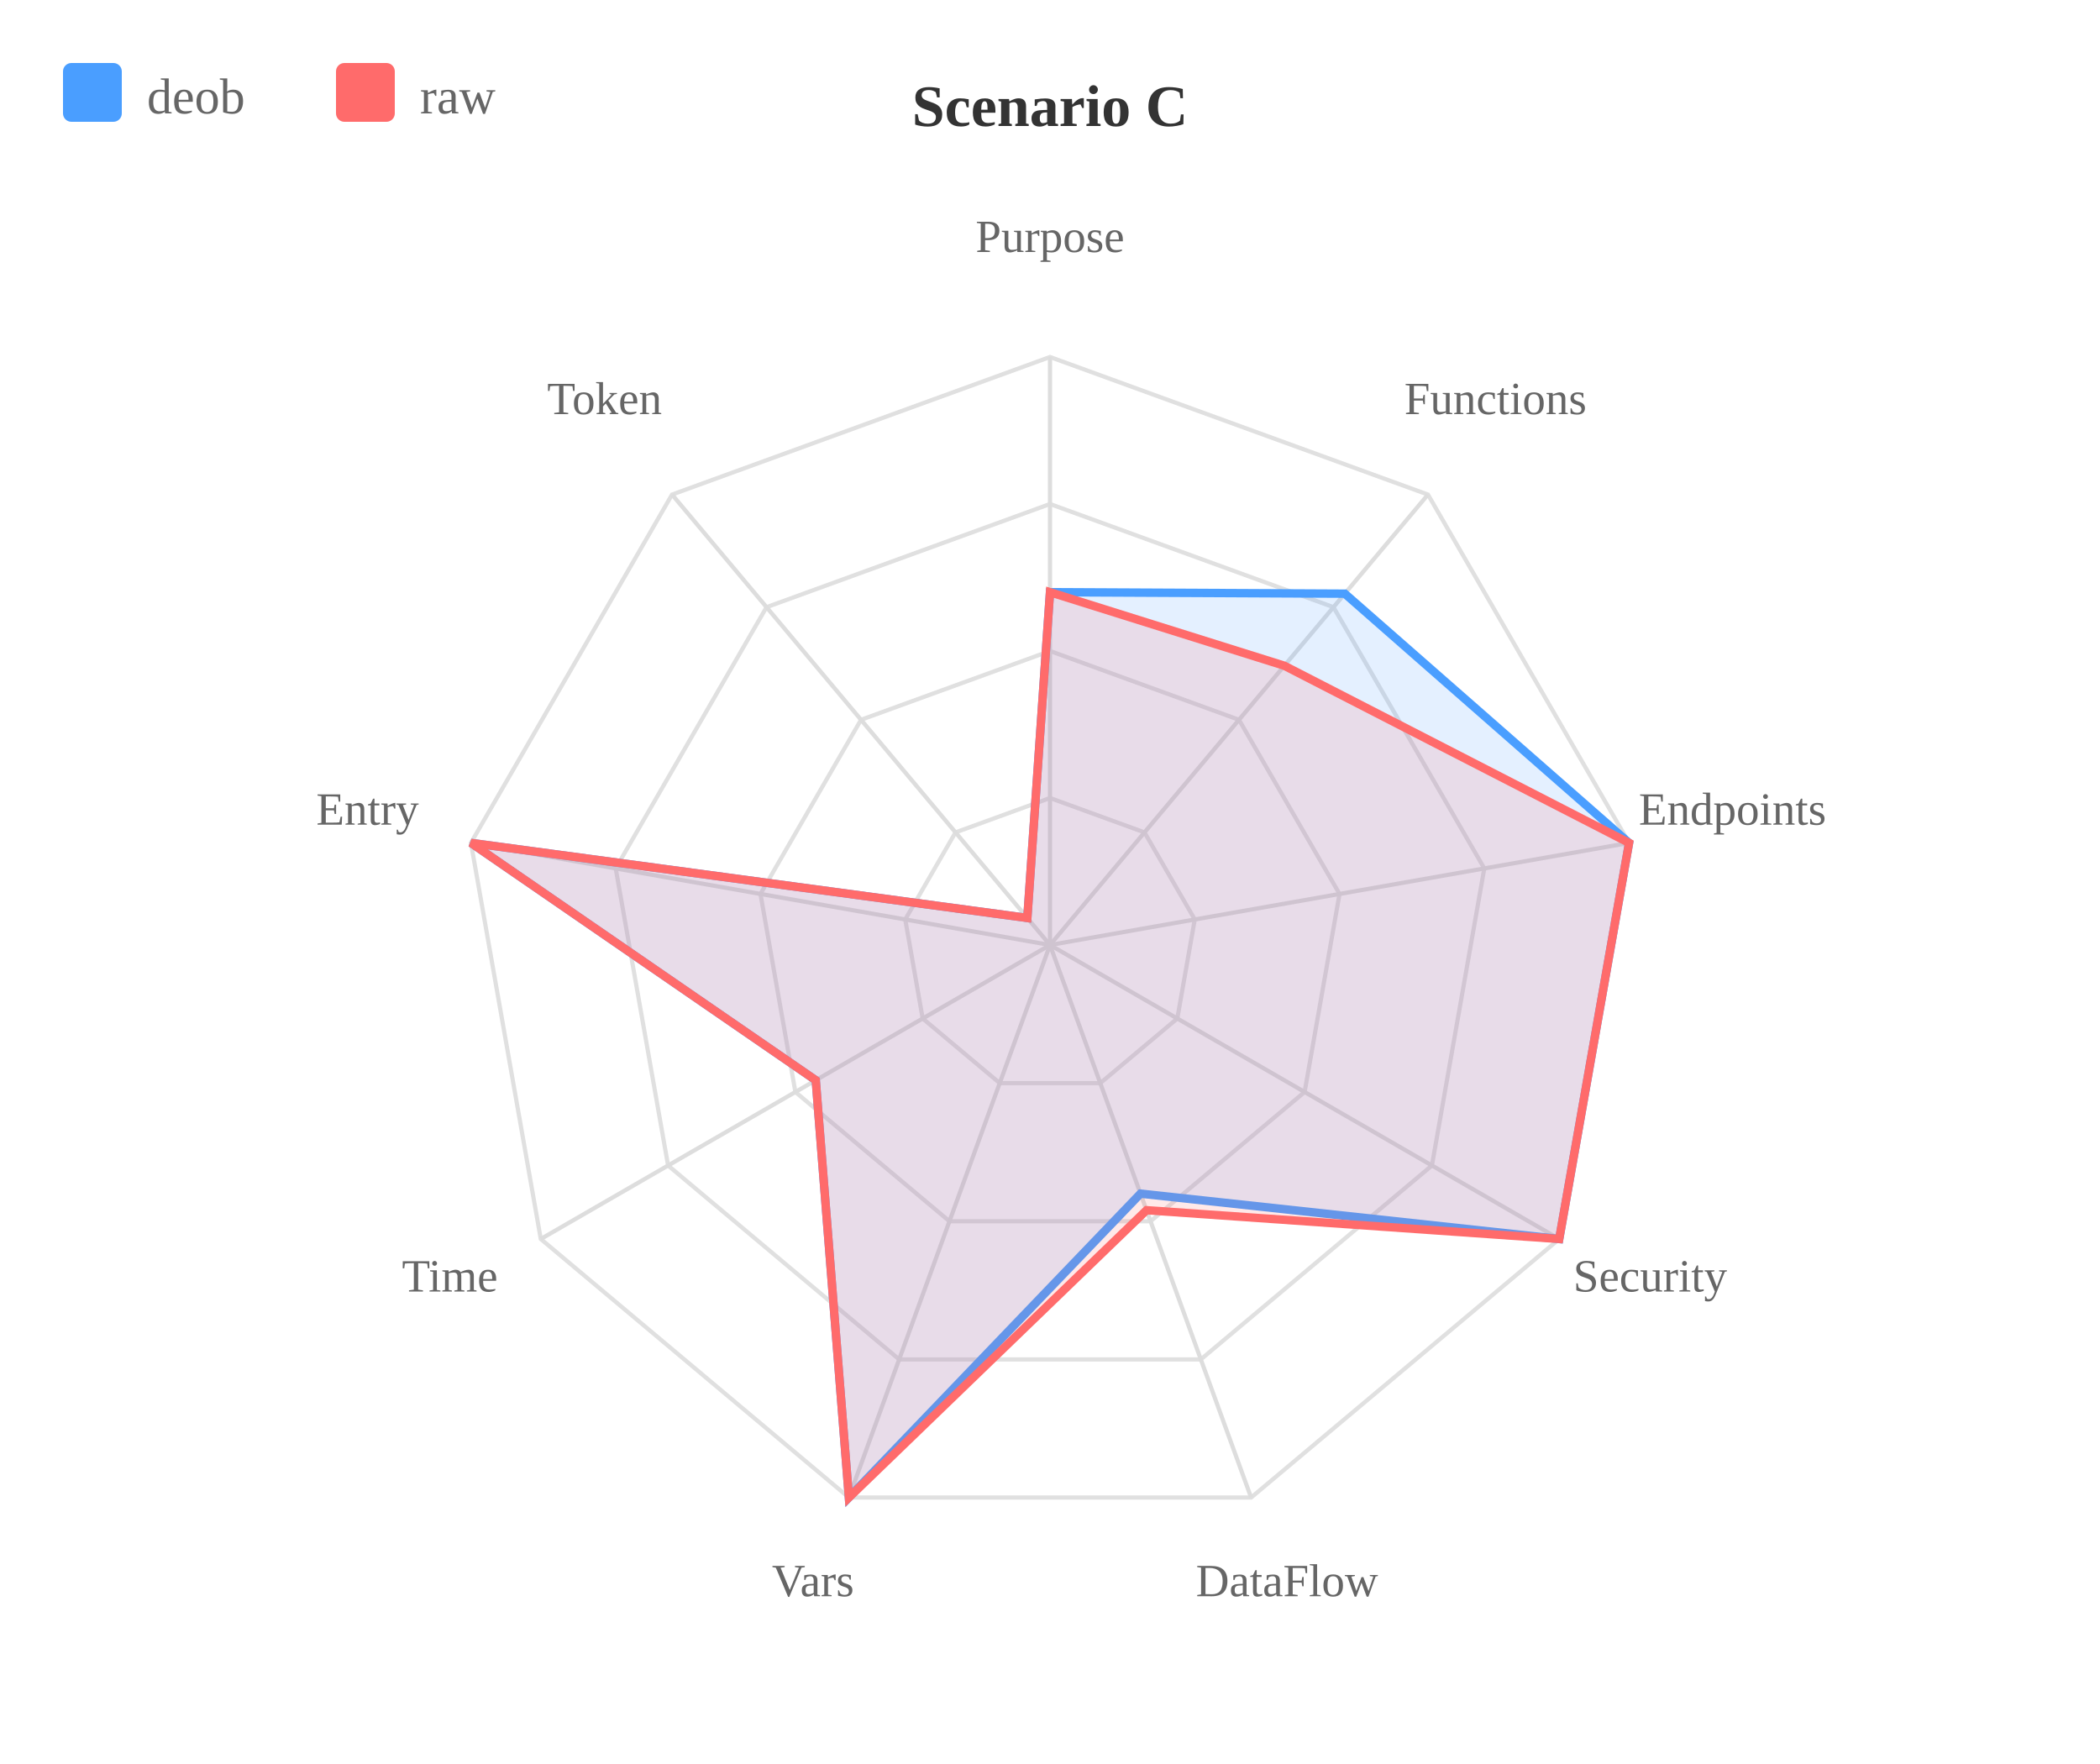
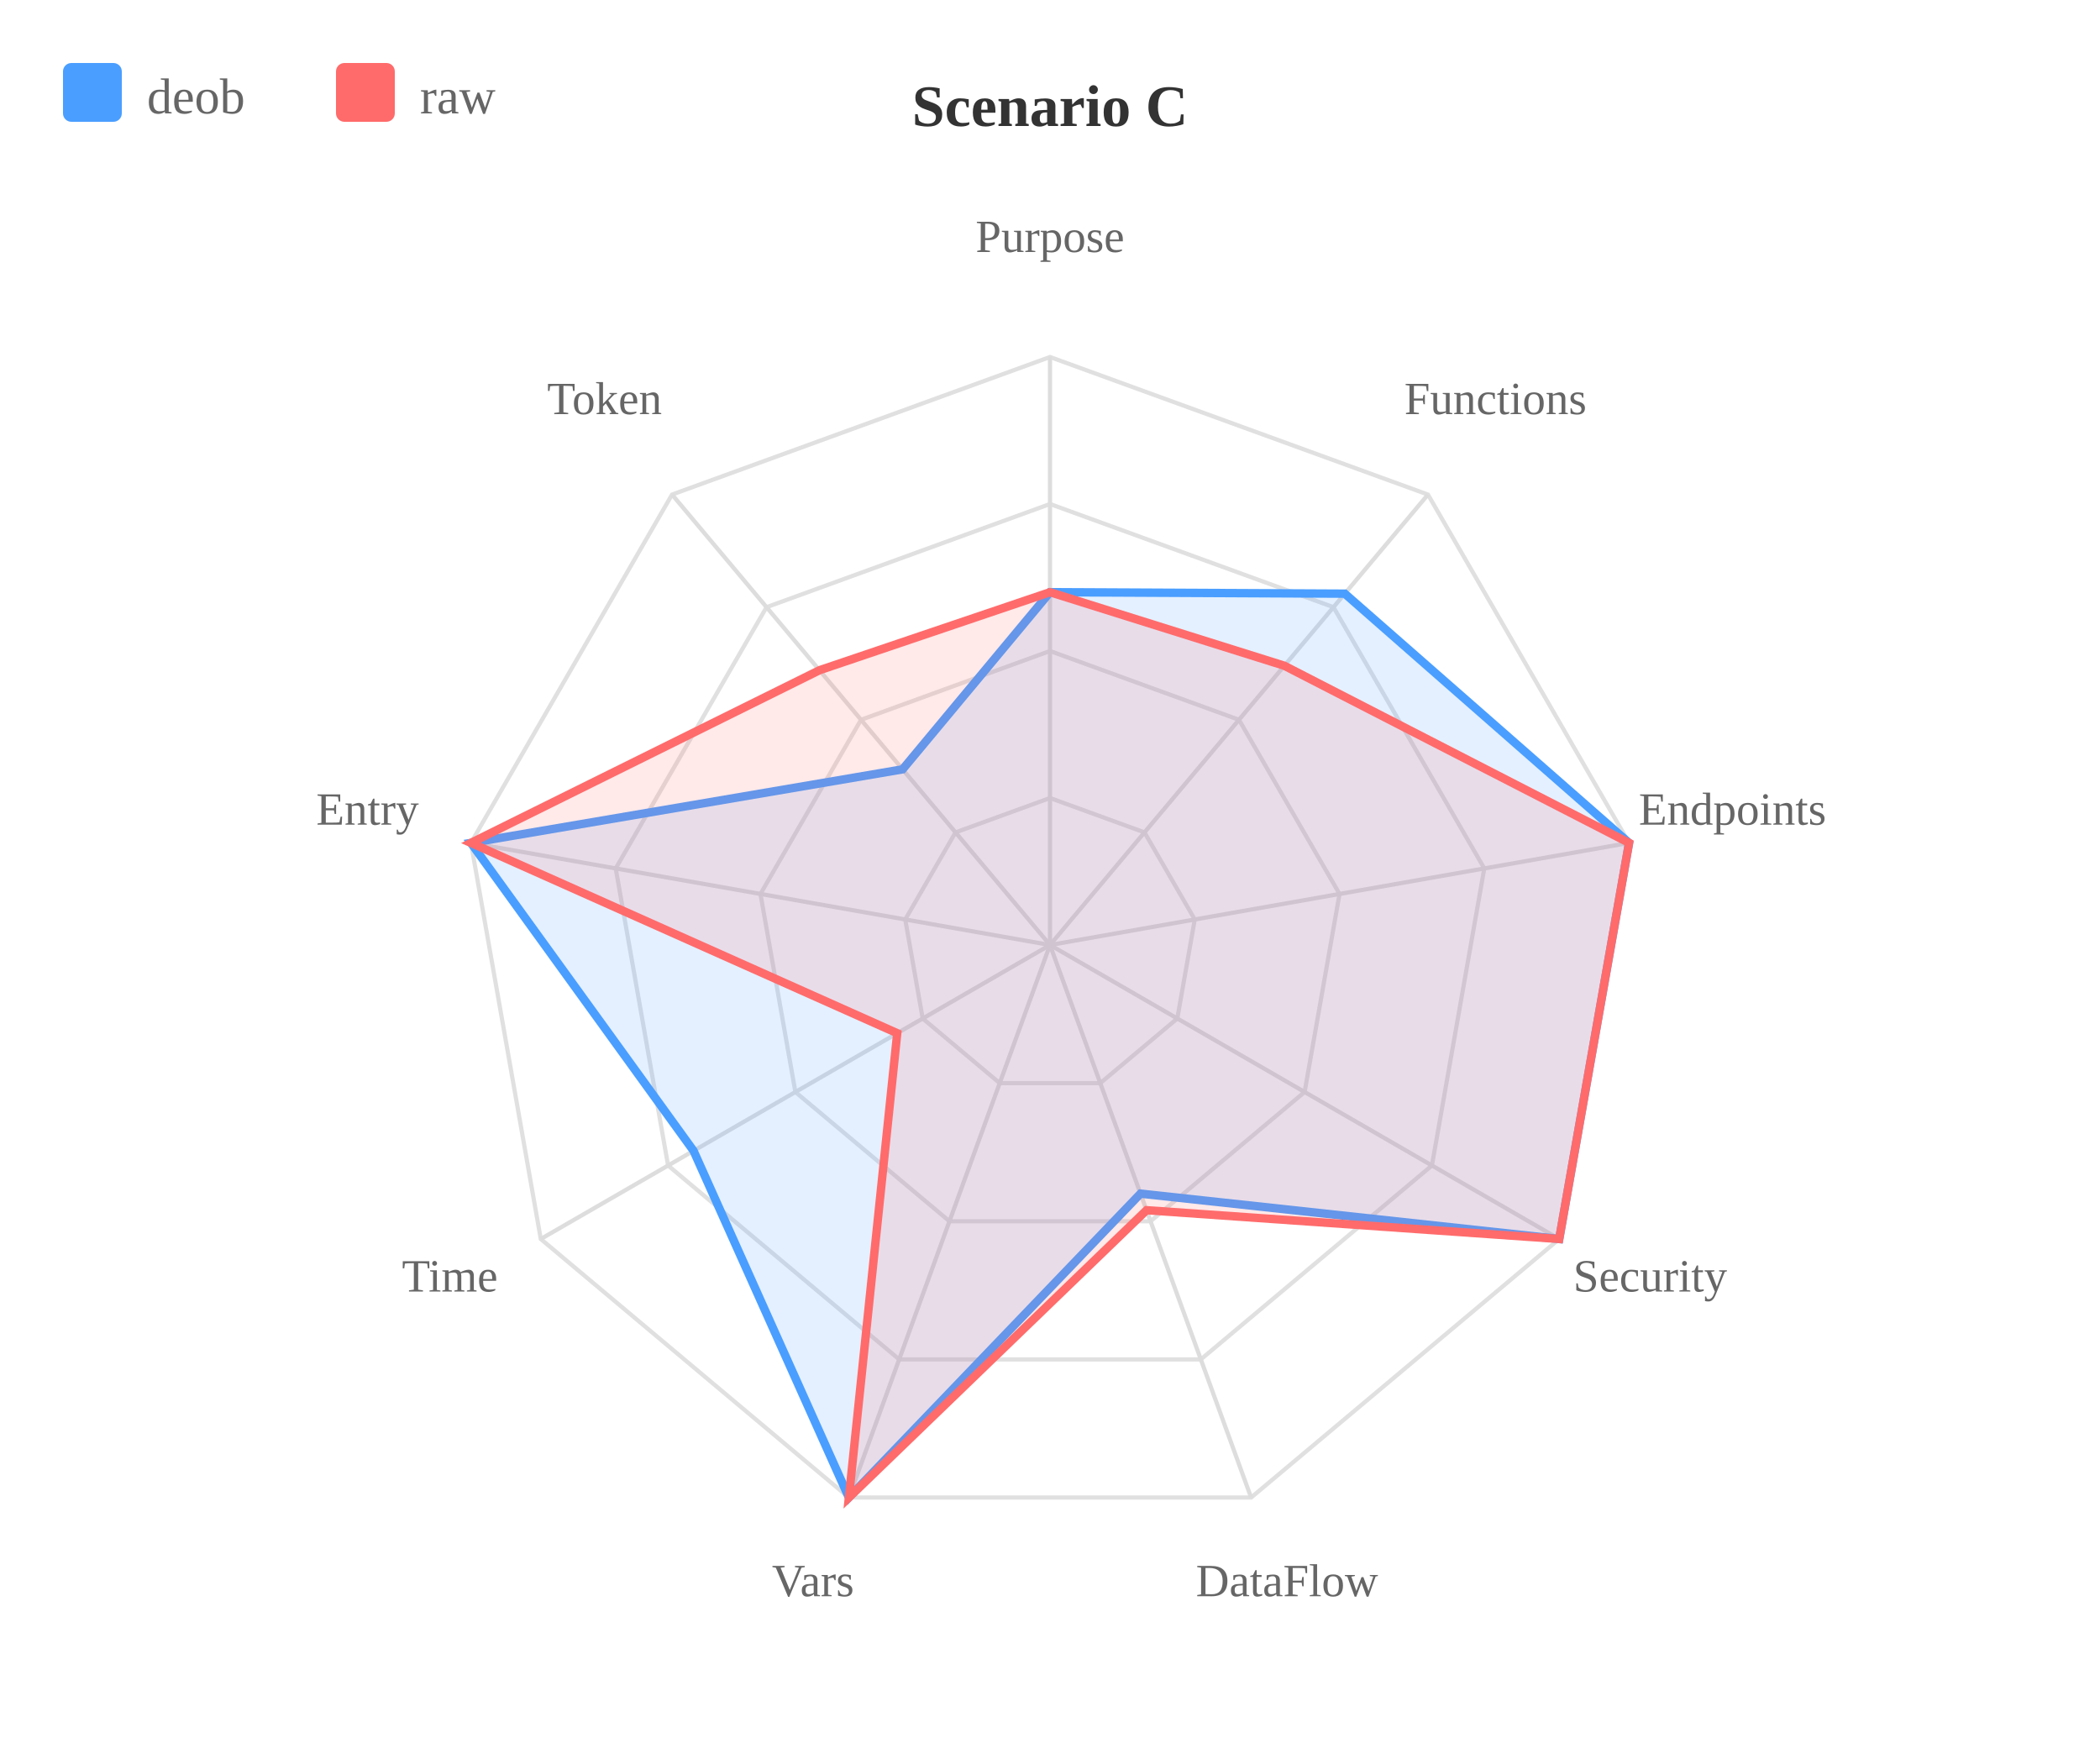
<svg xmlns="http://www.w3.org/2000/svg" width="500" height="420" viewBox="0 0 500 420">
  <text x="250" y="30" text-anchor="middle" font-size="14" font-weight="bold" fill="#333">Scenario C</text>
  <polygon points="250,190 272.498,198.188 284.468,218.922 280.311,242.5 261.971,257.889 238.029,257.889 219.689,242.5 215.532,218.922 227.502,198.188 " fill="none" stroke="#e0e0e0" stroke-width="1" />
  <polygon points="250,155 294.995,171.377 318.937,212.845 310.622,260 273.941,290.778 226.059,290.778 189.378,260 181.063,212.845 205.005,171.377 " fill="none" stroke="#e0e0e0" stroke-width="1" />
  <polygon points="250,120 317.493,144.565 353.405,206.767 340.933,277.5 285.912,323.668 214.088,323.668 159.067,277.5 146.595,206.767 182.507,144.565 " fill="none" stroke="#e0e0e0" stroke-width="1" />
  <polygon points="250,85 339.99,117.754 387.873,200.689 371.244,295 297.883,356.557 202.117,356.557 128.756,295 112.127,200.689 160.01,117.754 " fill="none" stroke="#e0e0e0" stroke-width="1" />
  <line x1="250" y1="225" x2="250" y2="85" stroke="#ddd" />
  <text x="250" y="60" text-anchor="middle" font-size="11" fill="#666">Purpose</text>
  <line x1="250" y1="225" x2="339.99" y2="117.754" stroke="#ddd" />
  <text x="356.06" y="98.603" text-anchor="middle" font-size="11" fill="#666">Functions</text>
  <line x1="250" y1="225" x2="387.873" y2="200.689" stroke="#ddd" />
  <text x="412.493" y="196.348" text-anchor="middle" font-size="11" fill="#666">Endpoints</text>
  <line x1="250" y1="225" x2="371.244" y2="295" stroke="#ddd" />
  <text x="392.894" y="307.5" text-anchor="middle" font-size="11" fill="#666">Security</text>
  <line x1="250" y1="225" x2="297.883" y2="356.557" stroke="#ddd" />
  <text x="306.433" y="380.049" text-anchor="middle" font-size="11" fill="#666">DataFlow</text>
  <line x1="250" y1="225" x2="202.117" y2="356.557" stroke="#ddd" />
  <text x="193.567" y="380.049" text-anchor="middle" font-size="11" fill="#666">Vars</text>
  <line x1="250" y1="225" x2="128.756" y2="295" stroke="#ddd" />
  <text x="107.106" y="307.5" text-anchor="middle" font-size="11" fill="#666">Time</text>
  <line x1="250" y1="225" x2="112.127" y2="200.689" stroke="#ddd" />
  <text x="87.507" y="196.348" text-anchor="middle" font-size="11" fill="#666">Entry</text>
  <line x1="250" y1="225" x2="160.01" y2="117.754" stroke="#ddd" />
  <text x="143.94" y="98.603" text-anchor="middle" font-size="11" fill="#666">Token</text>
-   <polygon points="250,141 320.192,141.348 387.873,200.689 371.244,295 271.547,284.201 202.117,356.557 194.228,257.2 112.127,200.689 244.601,218.565 " fill="#4a9eff" fill-opacity="0.15" stroke="#4a9eff" stroke-width="2" />
-   <polygon points="250,141 305.794,158.507 387.873,200.689 371.244,295 272.984,288.147 202.117,356.557 194.228,257.2 112.127,200.689 244.601,218.565 " fill="#ff6b6b" fill-opacity="0.15" stroke="#ff6b6b" stroke-width="2" />
+   <polygon points="250,141 320.192,141.348 387.873,200.689 371.244,295 271.547,284.201 202.117,356.557 165.13,274 112.127,200.689 214.904,183.174 " fill="#4a9eff" fill-opacity="0.15" stroke="#4a9eff" stroke-width="2" />
+   <polygon points="250,141 305.794,158.507 387.873,200.689 371.244,295 272.984,288.147 202.117,356.557 213.627,246 112.127,200.689 195.106,159.58 " fill="#ff6b6b" fill-opacity="0.15" stroke="#ff6b6b" stroke-width="2" />
  <rect x="15" y="15" width="14" height="14" fill="#4a9eff" rx="2" />
  <text x="35" y="27" font-size="12" fill="#666">deob</text>
  <rect x="80" y="15" width="14" height="14" fill="#ff6b6b" rx="2" />
  <text x="100" y="27" font-size="12" fill="#666">raw</text>
</svg>
